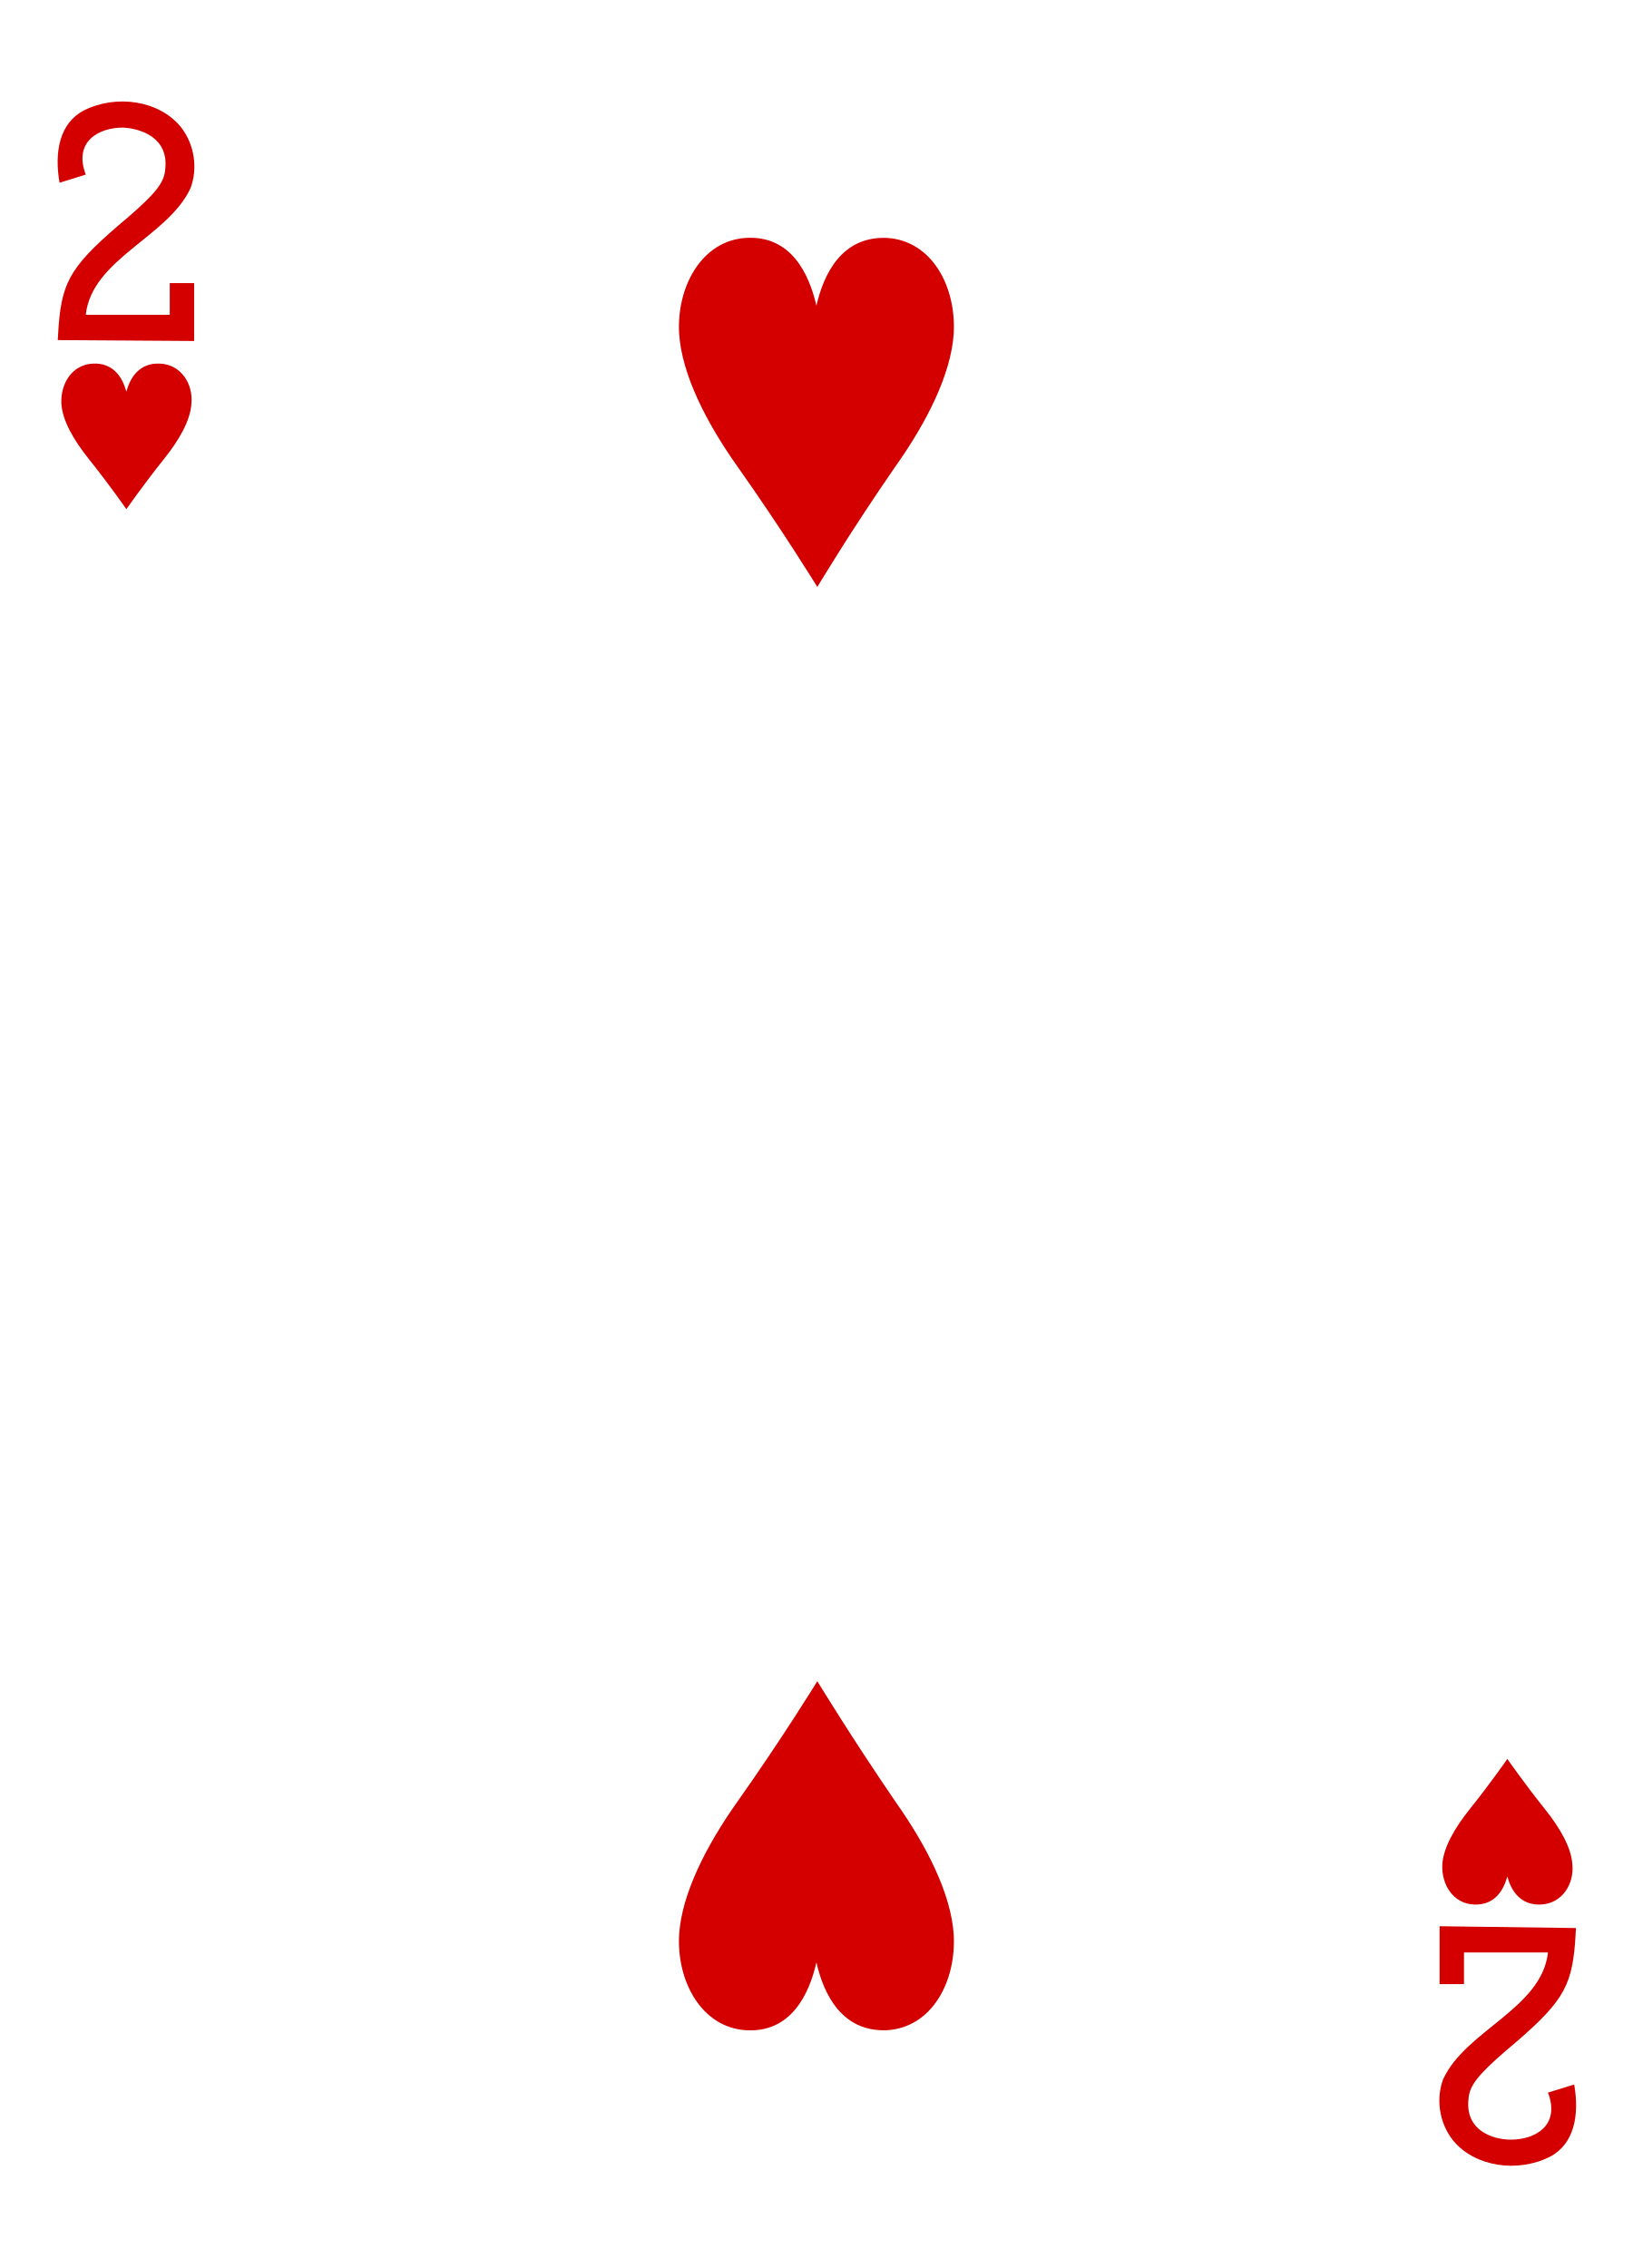
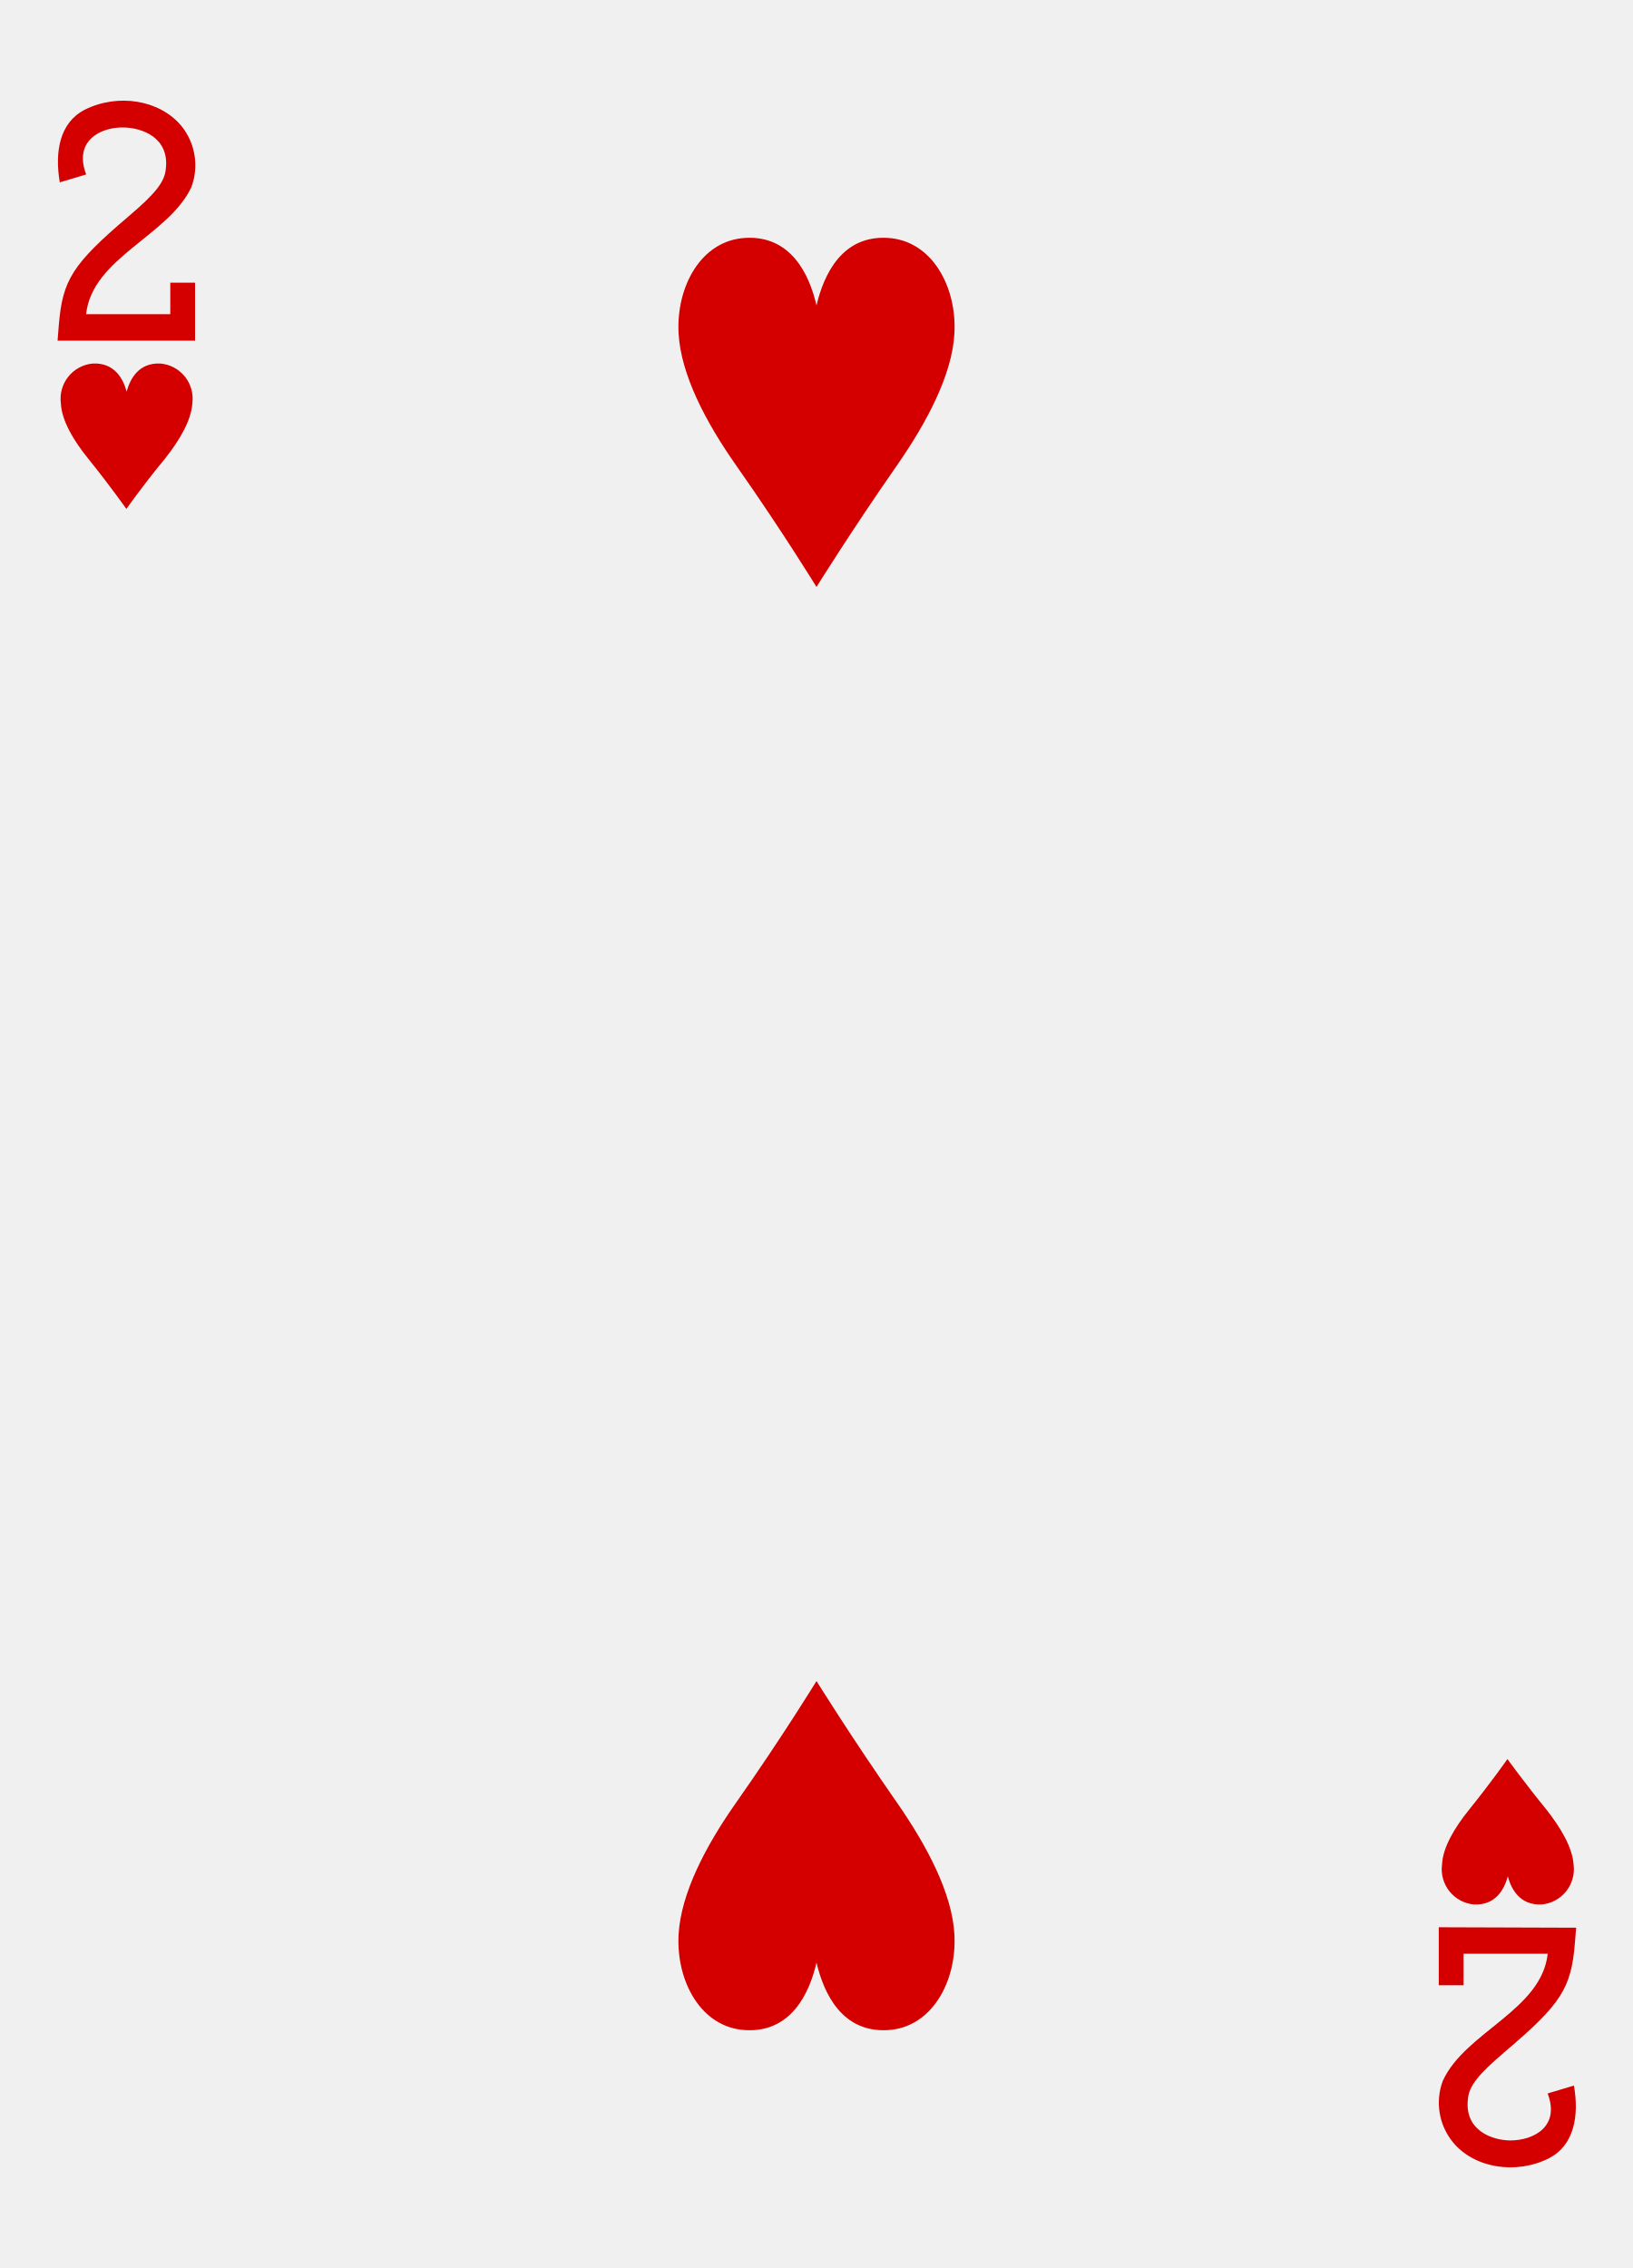
- <svg xmlns="http://www.w3.org/2000/svg" version="1.1" x="0px" y="0px" viewBox="0 0 180 250" style="enable-background:new 0 0 180 250;" xml:space="preserve">
-   <style type="text/css">
- 	.st0{fill:#FFFFFF;}
- 	.st1{fill:#E2CF00;}
- 	.st2{fill:#131F67;}
- 	.st3{fill:#D40000;}
- 	.st4{fill:#100F08;}
- </style>
-   <g id="white-background">
-     <rect class="st0" width="180" height="250" />
-   </g>
-   <g id="Layer_1">
-     <g id="g11398-8-7_1_" transform="matrix(0.9955377,0,0,0.9968013,10.7463,318.4863)">
-       <path id="path9766-0-8_1_" class="st3" d="M3.2-263.2c0,0-1.8-2.6-4.2-5.6c-1.6-2-2.9-4.2-3-6.1c-0.1-2.2,1.2-4.3,3.5-4.4    c2.4-0.1,3.3,1.7,3.7,3.1c0.4-1.5,1.4-3.2,3.7-3.1c2.4,0.1,3.7,2.3,3.5,4.4c-0.1,1.9-1.4,4.1-3,6.1C5-265.8,3.2-263.2,3.2-263.2z" />
-       <path id="path9768-3-3_1_" class="st3" d="M156.1-125c0,0-1.8,2.6-4.2,5.6c-1.6,2-2.9,4.2-3,6.1c-0.1,2.2,1.2,4.3,3.5,4.4    c2.4,0.1,3.3-1.7,3.7-3.1c0.4,1.5,1.4,3.2,3.7,3.1c2.4-0.1,3.7-2.3,3.5-4.4c-0.1-1.9-1.4-4.1-3-6.1    C157.9-122.4,156.1-125,156.1-125z" />
-       <path id="path9772-1-7_1_" class="st3" d="M79.7-254.6c0,0-3.8-6.2-8.9-13.4c-3.4-4.8-6.1-10.1-6.4-14.6    c-0.3-5.2,2.5-10.3,7.4-10.6c5-0.3,7,4,7.8,7.5c0.8-3.5,2.8-7.7,7.8-7.5c5,0.3,7.7,5.4,7.4,10.6c-0.3,4.5-3,9.8-6.4,14.6    C83.4-260.8,79.7-254.6,79.7-254.6z" />
-       <path id="path9786-2-1_1_" class="st3" d="M79.7-133.6c0,0-3.8,6.2-8.9,13.4c-3.4,4.8-6.1,10.1-6.4,14.6    c-0.3,5.2,2.5,10.3,7.4,10.6c5,0.3,7-4,7.8-7.5c0.8,3.5,2.8,7.7,7.8,7.5c5-0.3,7.7-5.4,7.4-10.6c-0.3-4.5-3-9.8-6.4-14.6    C83.4-127.5,79.7-133.6,79.7-133.6z" />
-       <path id="path15-34-0-0-4_1_" class="st3" d="M-4.4-281.9l0.1-1.6c0.4-5.1,1.5-6.8,7.7-12c3-2.6,4-3.8,4.1-5.3    c0.4-3.5-2.7-4.5-4.7-4.6c-2.6,0-5.5,1.5-4.1,5.2l-2.9,0.9c-0.6-3.4,0-6.6,2.7-8c3.6-1.8,8.3-1.1,10.7,1.8c1.6,2,1.9,4.7,1.1,6.8    c-2.5,5.4-10.9,7.8-11.6,14h9.3v-3.5h2.7v6.4L-4.4-281.9L-4.4-281.9z" />
-       <path id="path15-5-4-5-2-7_1_" class="st3" d="M163.7-106.3l-0.1,1.6c-0.4,5.1-1.5,6.8-7.7,12c-3,2.6-4,3.8-4.1,5.3    c-0.4,3.5,2.7,4.5,4.7,4.5c2.6,0,5.5-1.5,4.1-5.2l2.9-0.9c0.6,3.4,0,6.6-2.7,8c-3.6,1.8-8.3,1.1-10.7-1.8c-1.6-2-1.9-4.7-1.1-6.8    c2.5-5.4,10.9-7.8,11.6-14h-9.3v3.5h-2.7v-6.4L163.7-106.3L163.7-106.3z" />
-     </g>
+ <svg xmlns="http://www.w3.org/2000/svg" id="Layer_1" data-name="Layer 1" viewBox="0 0 180 250">
+   <defs>
+     <style>.cls-1{fill:#d40000;}</style>
+   </defs>
+   <g id="g11398-8-7">
+     <path id="path9766-0-8" class="cls-1" d="M13.93,56.1s-1.8-2.56-4.22-5.56c-1.62-2-2.91-4.19-3-6.07a3.9,3.9,0,0,1,3.53-4.4c2.37-.1,3.33,1.65,3.72,3.1.39-1.45,1.35-3.2,3.71-3.1a3.89,3.89,0,0,1,3.53,4.4c-.12,1.88-1.41,4.06-3,6.07C15.72,53.54,13.93,56.1,13.93,56.1Z" />
+     <path id="path9768-3-3" class="cls-1" d="M166.16,193.9s-1.79,2.56-4.21,5.56c-1.62,2-2.92,4.19-3,6.07a3.9,3.9,0,0,0,3.54,4.4c2.36.1,3.32-1.66,3.71-3.1.39,1.44,1.35,3.2,3.71,3.1a3.9,3.9,0,0,0,3.54-4.4c-.12-1.88-1.42-4.06-3-6.07C168,196.46,166.16,193.9,166.16,193.9Z" />
+     <path id="path9772-1-7" class="cls-1" d="M90,64.7s-3.76-6.14-8.83-13.36c-3.4-4.83-6.11-10.05-6.37-14.56-.29-5.14,2.45-10.31,7.41-10.56s7,4,7.79,7.45c.82-3.48,2.84-7.7,7.79-7.45s7.7,5.42,7.41,10.56c-.25,4.51-3,9.73-6.36,14.56C93.81,58.56,90,64.7,90,64.7Z" />
+     <path id="path9786-2-1" class="cls-1" d="M90,185.3s-3.76,6.14-8.83,13.36c-3.4,4.82-6.11,10.05-6.37,14.56-.29,5.14,2.45,10.31,7.41,10.56s7-4,7.79-7.45c.82,3.48,2.84,7.69,7.79,7.45s7.7-5.42,7.41-10.56c-.25-4.51-3-9.74-6.36-14.56C93.81,191.44,90,185.3,90,185.3Z" />
+     <path id="path15-34-0-0-4" class="cls-1" d="M6.35,37.5l.13-1.64c.41-5,1.5-6.74,7.68-12,3-2.55,4-3.81,4.12-5.27.4-3.45-2.67-4.52-4.67-4.54C11,14,8.1,15.59,9.5,19.23l-2.91.87c-.58-3.4,0-6.58,2.74-8C13,10.26,17.61,11,20,13.89a6.88,6.88,0,0,1,1.09,6.75C18.57,26,10.18,28.4,9.49,34.63h9.28V31.16H21.5v6.39l-15.15,0Z" />
+     <path id="path15-5-4-5-2-7" class="cls-1" d="M173.73,212.5l-.13,1.63c-.41,5.05-1.5,6.75-7.68,12-3,2.55-4,3.81-4.12,5.27-.39,3.45,2.68,4.52,4.67,4.54,2.59,0,5.52-1.54,4.12-5.18l2.9-.87c.59,3.4,0,6.58-2.73,8-3.63,1.85-8.28,1.12-10.63-1.78a6.88,6.88,0,0,1-1.09-6.75c2.47-5.39,10.87-7.76,11.56-14h-9.28v3.47h-2.73v-6.39l15.14.05Z" />
  </g>
</svg>
